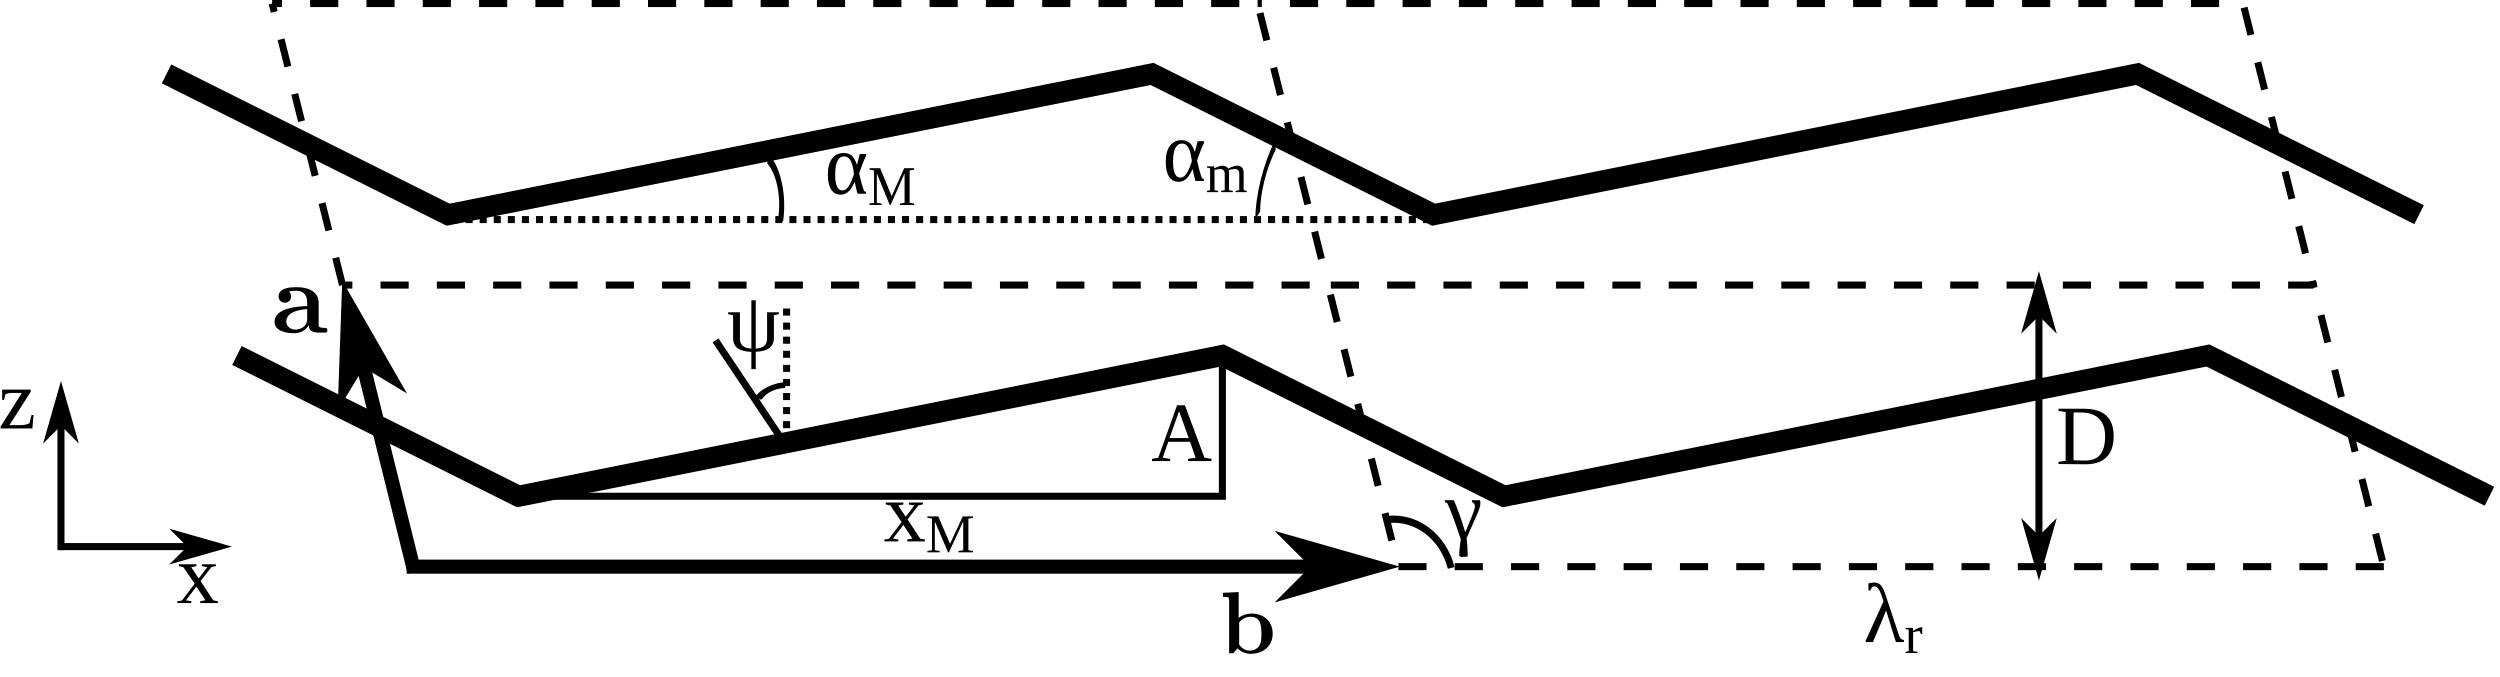
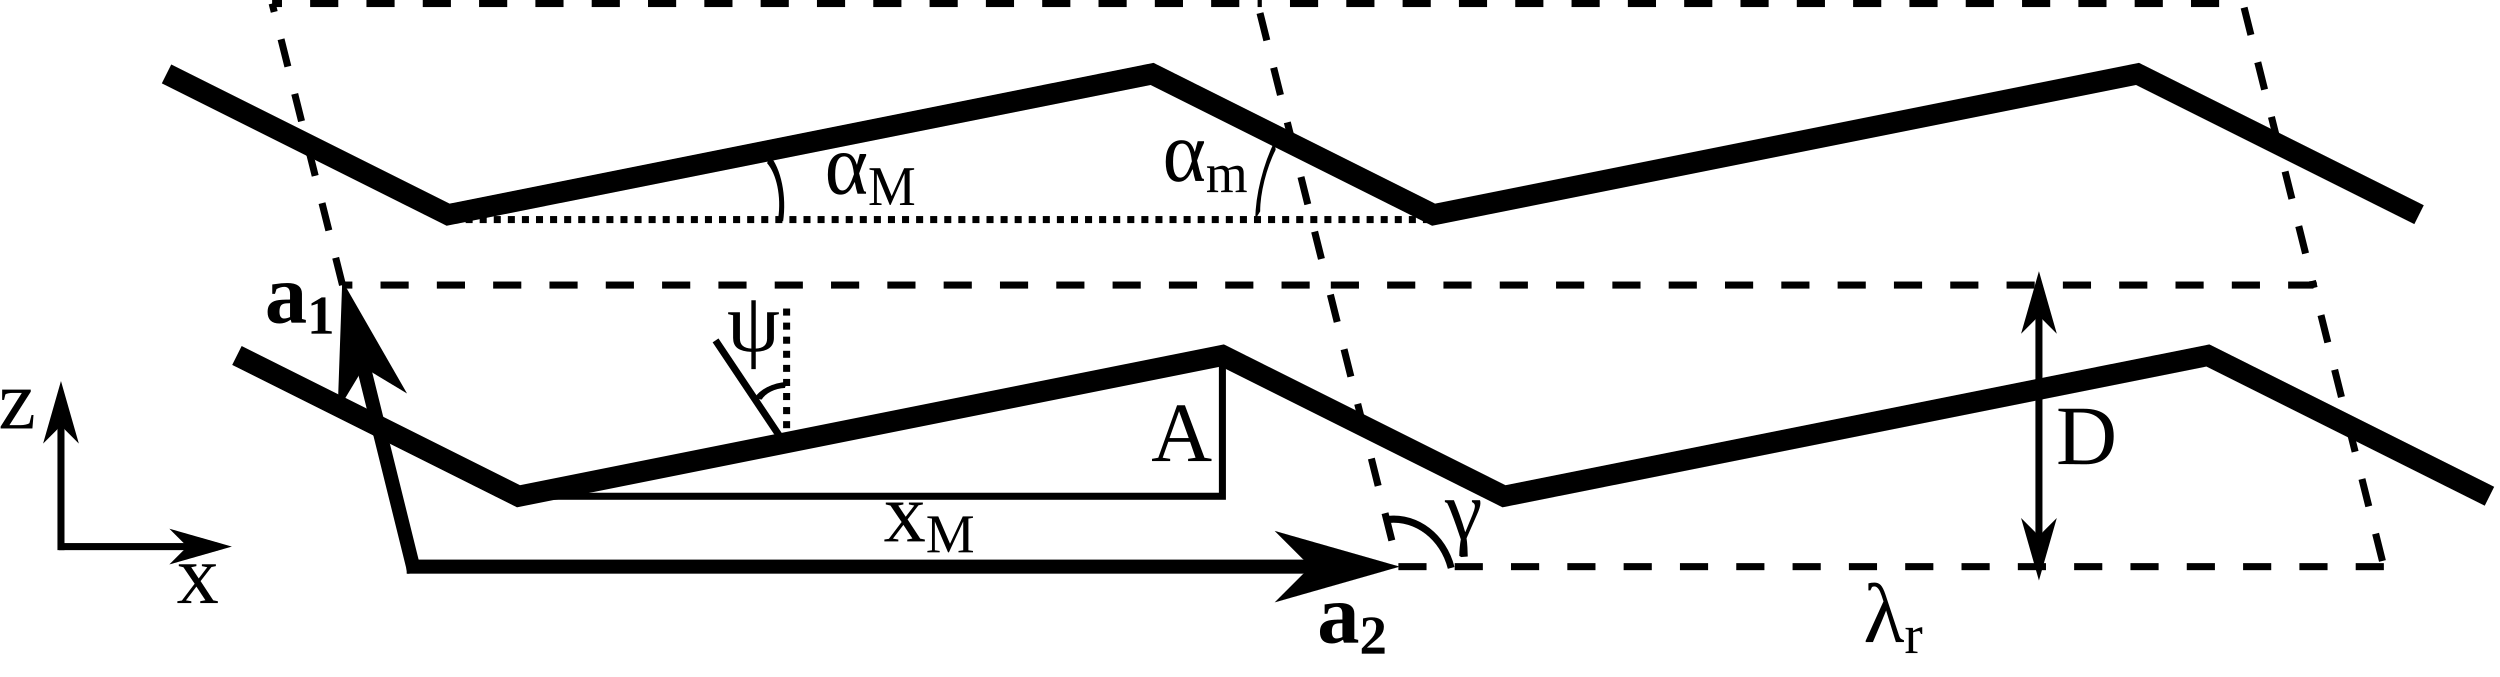
<svg xmlns="http://www.w3.org/2000/svg" width="355.158" height="96.096" id="svg2" version="1.1">
  <defs id="defs4">
    <marker orient="auto" refY="0" refX="0" id="Arrow1Mstart" style="overflow:visible">
      <path id="path4195" d="M 0,0 5,-5 -12.5,0 5,5 0,0 z" style="fill-rule:evenodd;stroke:#000000;stroke-width:1pt" transform="matrix(0.4,0,0,0.4,4,0)" />
    </marker>
    <marker orient="auto" refY="0" refX="0" id="Arrow1Mend" style="overflow:visible">
      <path id="path4198" d="M 0,0 5,-5 -12.5,0 5,5 0,0 z" style="fill-rule:evenodd;stroke:#000000;stroke-width:1pt" transform="matrix(-0.4,0,0,-0.4,-4,0)" />
    </marker>
    <marker orient="auto" refY="0" refX="0" id="Arrow1Mstart-5" style="overflow:visible">
      <path id="path4195-0" d="M 0,0 5,-5 -12.5,0 5,5 0,0 z" style="fill-rule:evenodd;stroke:#000000;stroke-width:1pt" transform="matrix(0.4,0,0,0.4,4,0)" />
    </marker>
    <marker orient="auto" refY="0" refX="0" id="Arrow1Mend-7" style="overflow:visible">
      <path id="path4198-5" d="M 0,0 5,-5 -12.5,0 5,5 0,0 z" style="fill-rule:evenodd;stroke:#000000;stroke-width:1pt" transform="matrix(-0.4,0,0,-0.4,-4,0)" />
    </marker>
    <marker orient="auto" refY="0" refX="0" id="Arrow1Mend-7-3" style="overflow:visible">
      <path id="path4198-5-1" d="M 0,0 5,-5 -12.5,0 5,5 0,0 z" style="fill-rule:evenodd;stroke:#000000;stroke-width:1pt" transform="matrix(-0.4,0,0,-0.4,-4,0)" />
    </marker>
    <marker orient="auto" refY="0" refX="0" id="Arrow1Mend-7-31" style="overflow:visible">
      <path id="path4198-5-2" d="M 0,0 5,-5 -12.5,0 5,5 0,0 z" style="fill-rule:evenodd;stroke:#000000;stroke-width:1pt" transform="matrix(-0.4,0,0,-0.4,-4,0)" />
    </marker>
    <marker orient="auto" refY="0" refX="0" id="marker6535" style="overflow:visible">
      <path id="path6537" d="M 0,0 5,-5 -12.5,0 5,5 0,0 z" style="fill-rule:evenodd;stroke:#000000;stroke-width:1pt" transform="matrix(-0.4,0,0,-0.4,-4,0)" />
    </marker>
    <marker orient="auto" refY="0" refX="0" id="Arrow1Mend-7-8" style="overflow:visible">
      <path id="path4198-5-8" d="M 0,0 5,-5 -12.5,0 5,5 0,0 z" style="fill-rule:evenodd;stroke:#000000;stroke-width:1pt" transform="matrix(-0.4,0,0,-0.4,-4,0)" />
    </marker>
    <marker orient="auto" refY="0" refX="0" id="marker6570" style="overflow:visible">
      <path id="path6572" d="M 0,0 5,-5 -12.5,0 5,5 0,0 z" style="fill-rule:evenodd;stroke:#000000;stroke-width:1pt" transform="matrix(-0.4,0,0,-0.4,-4,0)" />
    </marker>
  </defs>
  <g id="layer1" transform="translate(-56.34152,-941.8622)">
    <path style="fill:none;stroke:#000000;stroke-width:2;stroke-linecap:butt;stroke-linejoin:miter;stroke-miterlimit:0;stroke-opacity:1;stroke-dasharray:none;marker-mid:none;marker-end:url(#Arrow1Mend)" d="m 114.116,1022.362 137.136,0" id="path4183" />
    <path style="fill:none;stroke:#000000;stroke-width:1;stroke-linecap:butt;stroke-linejoin:miter;stroke-miterlimit:4;stroke-opacity:1;stroke-dasharray:4, 4;stroke-dashoffset:2.6" d="m 105,982.362 140,0 10,40" id="path5013" />
    <path style="fill:none;stroke:#000000;stroke-width:1;stroke-linecap:butt;stroke-linejoin:miter;stroke-miterlimit:4;stroke-opacity:1;stroke-dasharray:4, 4;stroke-dashoffset:7.6" d="m 245,982.362 140,0 10,40" id="path5013-9" />
    <path style="fill:none;stroke:#000000;stroke-width:1;stroke-linecap:butt;stroke-linejoin:miter;stroke-miterlimit:4;stroke-opacity:1;stroke-dasharray:4, 4;stroke-dashoffset:3.4" d="m 235,942.362 140,0 10,40" id="path5013-3" />
    <path style="fill:none;stroke:#000000;stroke-width:1;stroke-linecap:butt;stroke-linejoin:miter;stroke-miterlimit:4;stroke-opacity:1;stroke-dasharray:4, 4;stroke-dashoffset:2.6" d="m 95,942.362 140,0 10,40" id="path5013-2" />
    <path style="fill:none;stroke:#000000;stroke-width:2;stroke-linecap:butt;stroke-linejoin:miter;stroke-miterlimit:4;stroke-opacity:1;stroke-dasharray:none;marker-end:url(#Arrow1Mend)" d="m 115.217,1023.12 -9.307,-37.56" id="path5065" />
    <path style="fill:none;stroke:#000000;stroke-width:1;stroke-linecap:butt;stroke-linejoin:miter;stroke-miterlimit:4;stroke-opacity:1;stroke-dasharray:4, 4;stroke-dashoffset:0" d="m 105,982.362 -10,-40" id="path5270" />
    <path style="fill:none;stroke:#000000;stroke-width:1;stroke-linecap:butt;stroke-linejoin:miter;stroke-miterlimit:4;stroke-opacity:1;stroke-dasharray:4, 4;stroke-dashoffset:0" d="m 255,1022.362 140,0" id="path5272" />
    <path style="fill:none;stroke:#000000;stroke-width:3;stroke-linecap:butt;stroke-linejoin:miter;stroke-miterlimit:4;stroke-opacity:1;stroke-dasharray:none" d="m 80,952.362 40,20 100,-20 40,20 100,-20 40,20" id="path5274" />
    <path style="fill:none;stroke:#000000;stroke-width:3;stroke-linecap:butt;stroke-linejoin:miter;stroke-miterlimit:4;stroke-opacity:1;stroke-dasharray:none" d="m 90,992.362 40,20 100,-20 40,20 100,-20 40,20" id="path5274-4" />
    <path style="fill:none;stroke:#000000;stroke-width:0.629;stroke-linejoin:miter;stroke-miterlimit:0;stroke-opacity:1;stroke-dasharray:none;stroke-dashoffset:7.6" id="path5668" d="m 114.954,1018.279 c 2.605,-0.256 5.011,1.528 5.73,4.25" transform="matrix(1.561657,0,0,1.62018,74.03394,-634.1408)" />
    <text xml:space="preserve" style="font-size:22px;font-style:normal;font-variant:normal;font-weight:normal;font-stretch:normal;line-height:125%;letter-spacing:0px;word-spacing:0px;fill:#000000;fill-opacity:1;stroke:none;font-family:Times New Roman;-inkscape-font-specification:Times New Roman" x="261.622" y="1018.434" id="text5670">
      <tspan id="tspan5672" x="261.622" y="1018.434" style="font-size:12px">γ</tspan>
    </text>
    <path style="fill:none;stroke:#000000;stroke-width:1px;stroke-linecap:butt;stroke-linejoin:miter;stroke-opacity:1" d="m 130,1012.362 100,0 0,-20" id="path5674" />
    <text xml:space="preserve" style="font-size:40px;font-style:normal;font-variant:normal;font-weight:normal;font-stretch:normal;line-height:125%;letter-spacing:0px;word-spacing:0px;fill:#000000;fill-opacity:1;stroke:none;font-family:Times New Roman;-inkscape-font-specification:Times New Roman" x="181.869" y="1018.773" id="text5676">
      <tspan id="tspan5678" x="181.869" y="1018.773" style="font-size:12px">x<tspan style="font-size:65.001%;baseline-shift:sub" id="tspan3044">M</tspan>
      </tspan>
    </text>
    <text xml:space="preserve" style="font-size:40px;font-style:normal;font-variant:normal;font-weight:normal;font-stretch:normal;line-height:125%;letter-spacing:0px;word-spacing:0px;fill:#000000;fill-opacity:1;stroke:none;font-family:Times New Roman;-inkscape-font-specification:Times New Roman" x="219.874" y="1007.362" id="text5676-8">
      <tspan id="tspan5678-5" x="219.874" y="1007.362" style="font-size:12px">A</tspan>
    </text>
-     <g transform="matrix(0.2692217,0,0,0.2692217,14.61266,892.8739)" id="g5733">
-       <g style="font-style:normal;font-variant:normal;font-weight:normal;font-stretch:normal;letter-spacing:normal;word-spacing:normal;text-anchor:start;fill:none;stroke:#000000;stroke-width:3.714;stroke-linecap:butt;stroke-linejoin:miter;stroke-miterlimit:10.433;stroke-opacity:1;stroke-dasharray:none;stroke-dashoffset:0" id="content" transform="matrix(1.062992,0,0,-1.062992,-186.0236,789.2717)" xml:space="preserve" stroke-miterlimit="10.433" font-style="normal" font-variant="normal" font-weight="normal" font-stretch="normal" font-size-adjust="none" letter-spacing="normal" word-spacing="normal">
-         <path style="fill:#000000;stroke-width:0" d="m 474.16,410.04 0,-0.3 0.01,-0.31 0.01,-0.16 0.01,-0.16 0.02,-0.16 0.03,-0.16 0.04,-0.16 0.04,-0.16 0.05,-0.16 0.06,-0.16 0.08,-0.16 0.08,-0.15 0.1,-0.15 0.12,-0.15 0.13,-0.14 0.14,-0.14 0.16,-0.13 0.09,-0.06 0.09,-0.06 0.1,-0.06 0.1,-0.06 0.11,-0.06 0.11,-0.05 0.12,-0.05 0.12,-0.05 0.13,-0.05 0.13,-0.05 0.14,-0.04 0.15,-0.04 0.15,-0.04 0.15,-0.04 0.17,-0.03 0.17,-0.03 0.17,-0.03 0.18,-0.03 0.19,-0.02 0.2,-0.02 0.2,-0.02 0.21,-0.01 0.22,-0.02 0.22,0 0.23,-0.01 0.24,0 h 2.39 c 1,0 1.6,0 1.6,1.2 0,1.14 -0.64,1.14 -1.3,1.14 -3.03,0.05 -3.03,0.71 -3.03,1.85 v 10.7 c 0,4.44 -3.55,7.67 -10.97,7.67 -2.83,0 -8.91,-0.19 -8.91,-4.58 0,-2.18 1.74,-3.14 3.08,-3.14 1.55,0 3.14,1.05 3.14,3.14 0,1.5 -0.94,2.35 -1.09,2.44 1.39,0.3 2.98,0.36 3.59,0.36 3.74,0 5.47,-2.09 5.47,-5.89 v -1.69 -1.54 -4.74 c 0,-4.78 -4.58,-5.42 -5.83,-5.42 -2.53,0 -4.53,1.73 -4.53,3.94 0,5.37 7.88,6.07 10.36,6.22 h 0 v 1.54 c -3.53,-0.15 -16.19,-0.59 -16.19,-7.83 0,-4.78 6.18,-5.67 9.61,-5.67 4,0 6.33,2.05 7.44,4.14 z" id="path5736" />
-       </g>
-     </g>
-     <g id="g5796" transform="matrix(0.2847126,0,0,0.2847126,300.6981,982.1586)">
-       <g word-spacing="normal" letter-spacing="normal" font-size-adjust="none" font-stretch="normal" font-weight="normal" font-variant="normal" font-style="normal" stroke-miterlimit="10.433" xml:space="preserve" transform="matrix(1.062992,0,0,-1.062992,-186.0236,789.2717)" id="g5798" style="font-style:normal;font-variant:normal;font-weight:normal;font-stretch:normal;letter-spacing:normal;word-spacing:normal;text-anchor:start;fill:none;stroke:#000000;stroke-width:3.512;stroke-linecap:butt;stroke-linejoin:miter;stroke-miterlimit:10.433;stroke-opacity:1;stroke-dasharray:none;stroke-dashoffset:0">
-         <path id="path5800" d="m -50.975,585.598 v 12.13 l -7.328,-0.341 v -1.944 c 2.576,0 2.858,0 2.858,-1.612 v -24.834 h 1.944 l 2.027,2.326 c 0.341,-0.341 2.368,-2.576 6.049,-2.576 l -0.374,1.496 c -2.891,0 -4.52,2.235 -4.935,2.858 h 0 v 10.386 c 1.13,1.454 3.116,2.642 5.392,2.642 5.051,0 5.051,-5.01 5.051,-7.901 0,-1.952 0,-4.221 -1.08,-5.841 -1.196,-1.687 -3.107,-2.144 -4.428,-2.144 l 0.374,-1.496 c 6.173,0 10.427,3.73 10.427,9.48 0,5.5 -3.897,9.397 -9.895,9.397 -3.024,0 -5.085,-1.205 -6.082,-2.027 z" style="fill:#000000;stroke-width:0" />
+     <g id="g5796" transform="matrix(0.2847126,0,0,0.2847126,308.2743,984.1789)">
+       <g word-spacing="normal" letter-spacing="normal" font-size-adjust="none" font-stretch="normal" font-weight="normal" font-variant="normal" font-style="normal" stroke-miterlimit="10.433" xml:space="preserve" transform="matrix(1.062992,0,0,-1.062992,-184.2496,785.7237)" id="g5798" style="font-style:normal;font-variant:normal;font-weight:normal;font-stretch:normal;letter-spacing:normal;word-spacing:normal;text-anchor:start;fill:none;stroke:#000000;stroke-width:3.512;stroke-linecap:butt;stroke-linejoin:miter;stroke-miterlimit:10.433;stroke-opacity:1;stroke-dasharray:none;stroke-dashoffset:0">
+         <text xml:space="preserve" style="font-size:39.65px;font-style:normal;font-variant:normal;font-weight:normal;font-stretch:normal;line-height:125%;letter-spacing:0px;word-spacing:0px;fill:#000000;fill-opacity:1;stroke:none;font-family:Times New Roman;-inkscape-font-specification:Times New Roman" x="-40.786" y="-577.32" id="text3056" transform="scale(1,-1)">
+           <tspan id="tspan3058" x="-40.786" y="-577.32" style="font-weight:bold;-inkscape-font-specification:'Times New Roman, Bold'">a<tspan style="font-size:25.773px;font-weight:bold;baseline-shift:sub;-inkscape-font-specification:'Times New Roman, Bold'" id="tspan3060">2</tspan>
+           </tspan>
+         </text>
+         <text xml:space="preserve" style="font-size:39.65px;font-style:normal;font-variant:normal;font-weight:normal;font-stretch:normal;line-height:125%;letter-spacing:0px;word-spacing:0px;fill:#000000;fill-opacity:1;stroke:none;font-family:Times New Roman;-inkscape-font-specification:Times New Roman" x="-534.769" y="-727.518" id="text3062" transform="scale(1,-1)">
+           <tspan id="tspan3064" x="-534.769" y="-727.518" style="font-weight:bold;-inkscape-font-specification:'Times New Roman, Bold'">a<tspan style="font-size:25.773px;baseline-shift:sub" id="tspan3066">1</tspan>
+           </tspan>
+         </text>
      </g>
    </g>
    <text xml:space="preserve" style="font-size:40px;font-style:normal;font-variant:normal;font-weight:normal;font-stretch:normal;line-height:125%;letter-spacing:0px;word-spacing:0px;fill:#000000;fill-opacity:1;stroke:none;font-family:Times New Roman;-inkscape-font-specification:Times New Roman" x="195" y="1047.362" id="text5676-8-1">
      <tspan id="tspan5678-5-8" x="195" y="1047.362" style="font-size:12px" />
    </text>
    <text xml:space="preserve" style="font-size:40px;font-style:normal;font-variant:normal;font-weight:normal;font-stretch:normal;line-height:125%;letter-spacing:0px;word-spacing:0px;fill:#000000;fill-opacity:1;stroke:none;font-family:Times New Roman;-inkscape-font-specification:Times New Roman" x="321.071" y="1033.076" id="text5854">
      <tspan id="tspan5856" x="321.071" y="1033.076" style="font-size:12px">λ<tspan style="font-size:65.001%;baseline-shift:sub" id="tspan5858">r</tspan>
      </tspan>
    </text>
    <path style="fill:none;stroke:#000000;stroke-width:1px;stroke-linecap:butt;stroke-linejoin:miter;stroke-opacity:1;marker-start:url(#Arrow1Mstart);marker-end:url(#Arrow1Mend)" d="m 346,982.362 0,40" id="path5860" />
    <text xml:space="preserve" style="font-size:40px;font-style:normal;font-variant:normal;font-weight:normal;font-stretch:normal;line-height:125%;letter-spacing:0px;word-spacing:0px;fill:#000000;fill-opacity:1;stroke:none;font-family:Times New Roman;-inkscape-font-specification:Times New Roman" x="348.429" y="1007.791" id="text5854-6">
      <tspan id="tspan5856-5" x="348.429" y="1007.791" style="font-size:12px">D</tspan>
    </text>
    <path style="fill:none;stroke:#000000;stroke-width:1px;stroke-linecap:butt;stroke-linejoin:miter;stroke-opacity:1;marker-end:url(#Arrow1Mend-7)" d="m 64.717,1019.512 c 22.596,0 22.596,0 22.596,0" id="path6309" />
    <path style="fill:none;stroke:#000000;stroke-width:1px;stroke-linecap:butt;stroke-linejoin:miter;stroke-opacity:1;marker-end:url(#Arrow1Mend-7)" d="m 65.003,1020.016 c 1e-5,-22.053 1e-5,-22.053 1e-5,-22.053" id="path6309-3" />
    <text xml:space="preserve" style="font-size:40px;font-style:normal;font-variant:normal;font-weight:normal;font-stretch:normal;line-height:125%;letter-spacing:0px;word-spacing:0px;fill:#000000;fill-opacity:1;stroke:none;font-family:Times New Roman;-inkscape-font-specification:Times New Roman" x="81.429" y="1027.541" id="text6593">
      <tspan id="tspan6595" x="81.429" y="1027.541" style="font-size:12px">x</tspan>
    </text>
    <text xml:space="preserve" style="font-size:40px;font-style:normal;font-variant:normal;font-weight:normal;font-stretch:normal;line-height:125%;letter-spacing:0px;word-spacing:0px;fill:#000000;fill-opacity:1;stroke:none;font-family:Times New Roman;-inkscape-font-specification:Times New Roman" x="56.101" y="1002.724" id="text6593-4">
      <tspan id="tspan6595-8" x="56.101" y="1002.724" style="font-size:12px">z</tspan>
    </text>
    <path style="fill:none;stroke:#000000;stroke-width:1px;stroke-linecap:butt;stroke-linejoin:miter;stroke-opacity:1" d="m 157.994,990.22 c 9.39,14.031 9.39,14.031 9.39,14.031" id="path3046" />
    <path style="fill:none;stroke:#000000;stroke-width:1;stroke-linecap:butt;stroke-linejoin:miter;stroke-miterlimit:4;stroke-opacity:1;stroke-dasharray:1,1;stroke-dashoffset:0" d="m 168.09,985.694 c 0,18.803 0,18.803 0,18.803" id="path3066" />
    <path style="fill:none;stroke:#000000;stroke-width:1.988;stroke-linejoin:miter;stroke-miterlimit:0;stroke-opacity:1;stroke-dasharray:none;stroke-dashoffset:7.6" id="path5668-0" d="m 114.954,1018.279 c 2.605,-0.256 5.011,1.528 5.73,4.25" transform="matrix(0.2959777,-0.4183952,0.5414301,0.08964769,-421.35,955.3802)" />
    <text xml:space="preserve" style="font-size:22px;font-style:normal;font-variant:normal;font-weight:normal;font-stretch:normal;line-height:125%;letter-spacing:0px;word-spacing:0px;fill:#000000;fill-opacity:1;stroke:none;font-family:Times New Roman;-inkscape-font-specification:Times New Roman" x="156.526" y="930.039" id="text5670-2">
      <tspan id="tspan5672-7" x="156.526" y="930.039" style="font-size:12px" />
    </text>
    <text xml:space="preserve" style="font-size:40px;font-style:normal;font-variant:normal;font-weight:normal;font-stretch:normal;line-height:125%;letter-spacing:0px;word-spacing:0px;fill:#000000;fill-opacity:1;stroke:none;font-family:Times New Roman;-inkscape-font-specification:Times New Roman" x="159.63" y="991.744" id="text3929">
      <tspan id="tspan3931" x="159.63" y="991.744" style="font-size:12px">ψ</tspan>
    </text>
    <path style="fill:none;stroke:#000000;stroke-width:1;stroke-linecap:butt;stroke-linejoin:miter;stroke-opacity:1;stroke-miterlimit:4;stroke-dasharray:1,1;stroke-dashoffset:0" d="m 120.486,973.056 139.654,0" id="path3047" />
-     <path style="fill:none;stroke:#000000;stroke-width:1.117;stroke-linejoin:miter;stroke-miterlimit:0;stroke-opacity:1;stroke-dasharray:none;stroke-dashoffset:7.6" id="path5668-0-0" d="m 114.954,1018.279 a 5.446,5.893 0 0 1 5.73,4.25" transform="matrix(0.549655,0.7538655,-0.3256225,1.012661,433.8665,-153.3758)" />
-     <path style="fill:none;stroke:#000000;stroke-width:1.298;stroke-linejoin:miter;stroke-miterlimit:0;stroke-opacity:1;stroke-dasharray:none;stroke-dashoffset:7.6" id="path5668-0-0-6" d="m 114.954,1018.279 a 5.446,5.893 0 0 1 5.73,4.25" transform="matrix(0.04224019,-1.187296,0.5256484,-0.7323873,-305.0862,1854.7)" />
+     <path style="fill:none;stroke:#000000;stroke-width:1.117;stroke-linejoin:miter;stroke-miterlimit:0;stroke-opacity:1;stroke-dasharray:none;stroke-dashoffset:7.6" id="path5668-0-0" d="m 114.954,1018.279 c 2.605,-0.256 5.011,1.528 5.73,4.25" transform="matrix(0.549655,0.7538655,-0.3256225,1.012661,433.8665,-153.3758)" />
+     <path style="fill:none;stroke:#000000;stroke-width:1.298;stroke-linejoin:miter;stroke-miterlimit:0;stroke-opacity:1;stroke-dasharray:none;stroke-dashoffset:7.6" id="path5668-0-0-6" d="m 114.954,1018.279 c 2.605,-0.256 5.011,1.528 5.73,4.25" transform="matrix(0.04224019,-1.187296,0.5256484,-0.7323873,-305.0862,1854.7)" />
    <text xml:space="preserve" style="font-size:12px;font-style:normal;font-variant:normal;font-weight:normal;font-stretch:normal;line-height:125%;letter-spacing:0px;word-spacing:0px;fill:#000000;fill-opacity:1;stroke:none;font-family:Times New Roman;-inkscape-font-specification:Times New Roman" x="177.466" y="947.761" id="text3907" transform="scale(0.9776909,1.022818)">
      <tspan id="tspan3909" x="177.466" y="947.761">α<tspan style="font-size:7.8px;baseline-shift:sub" id="tspan3932">M</tspan>
      </tspan>
    </text>
    <text xml:space="preserve" style="font-size:12px;font-style:normal;font-variant:normal;font-weight:normal;font-stretch:normal;line-height:125%;letter-spacing:0px;word-spacing:0px;fill:#000000;fill-opacity:1;stroke:none;font-family:Times New Roman;-inkscape-font-specification:Times New Roman" x="226.564" y="945.978" id="text3907-8" transform="scale(0.9776909,1.022818)">
      <tspan id="tspan3909-0" x="226.564" y="945.978">α<tspan style="font-size:7.8px;baseline-shift:sub" id="tspan3934">m</tspan>
      </tspan>
    </text>
  </g>
</svg>
